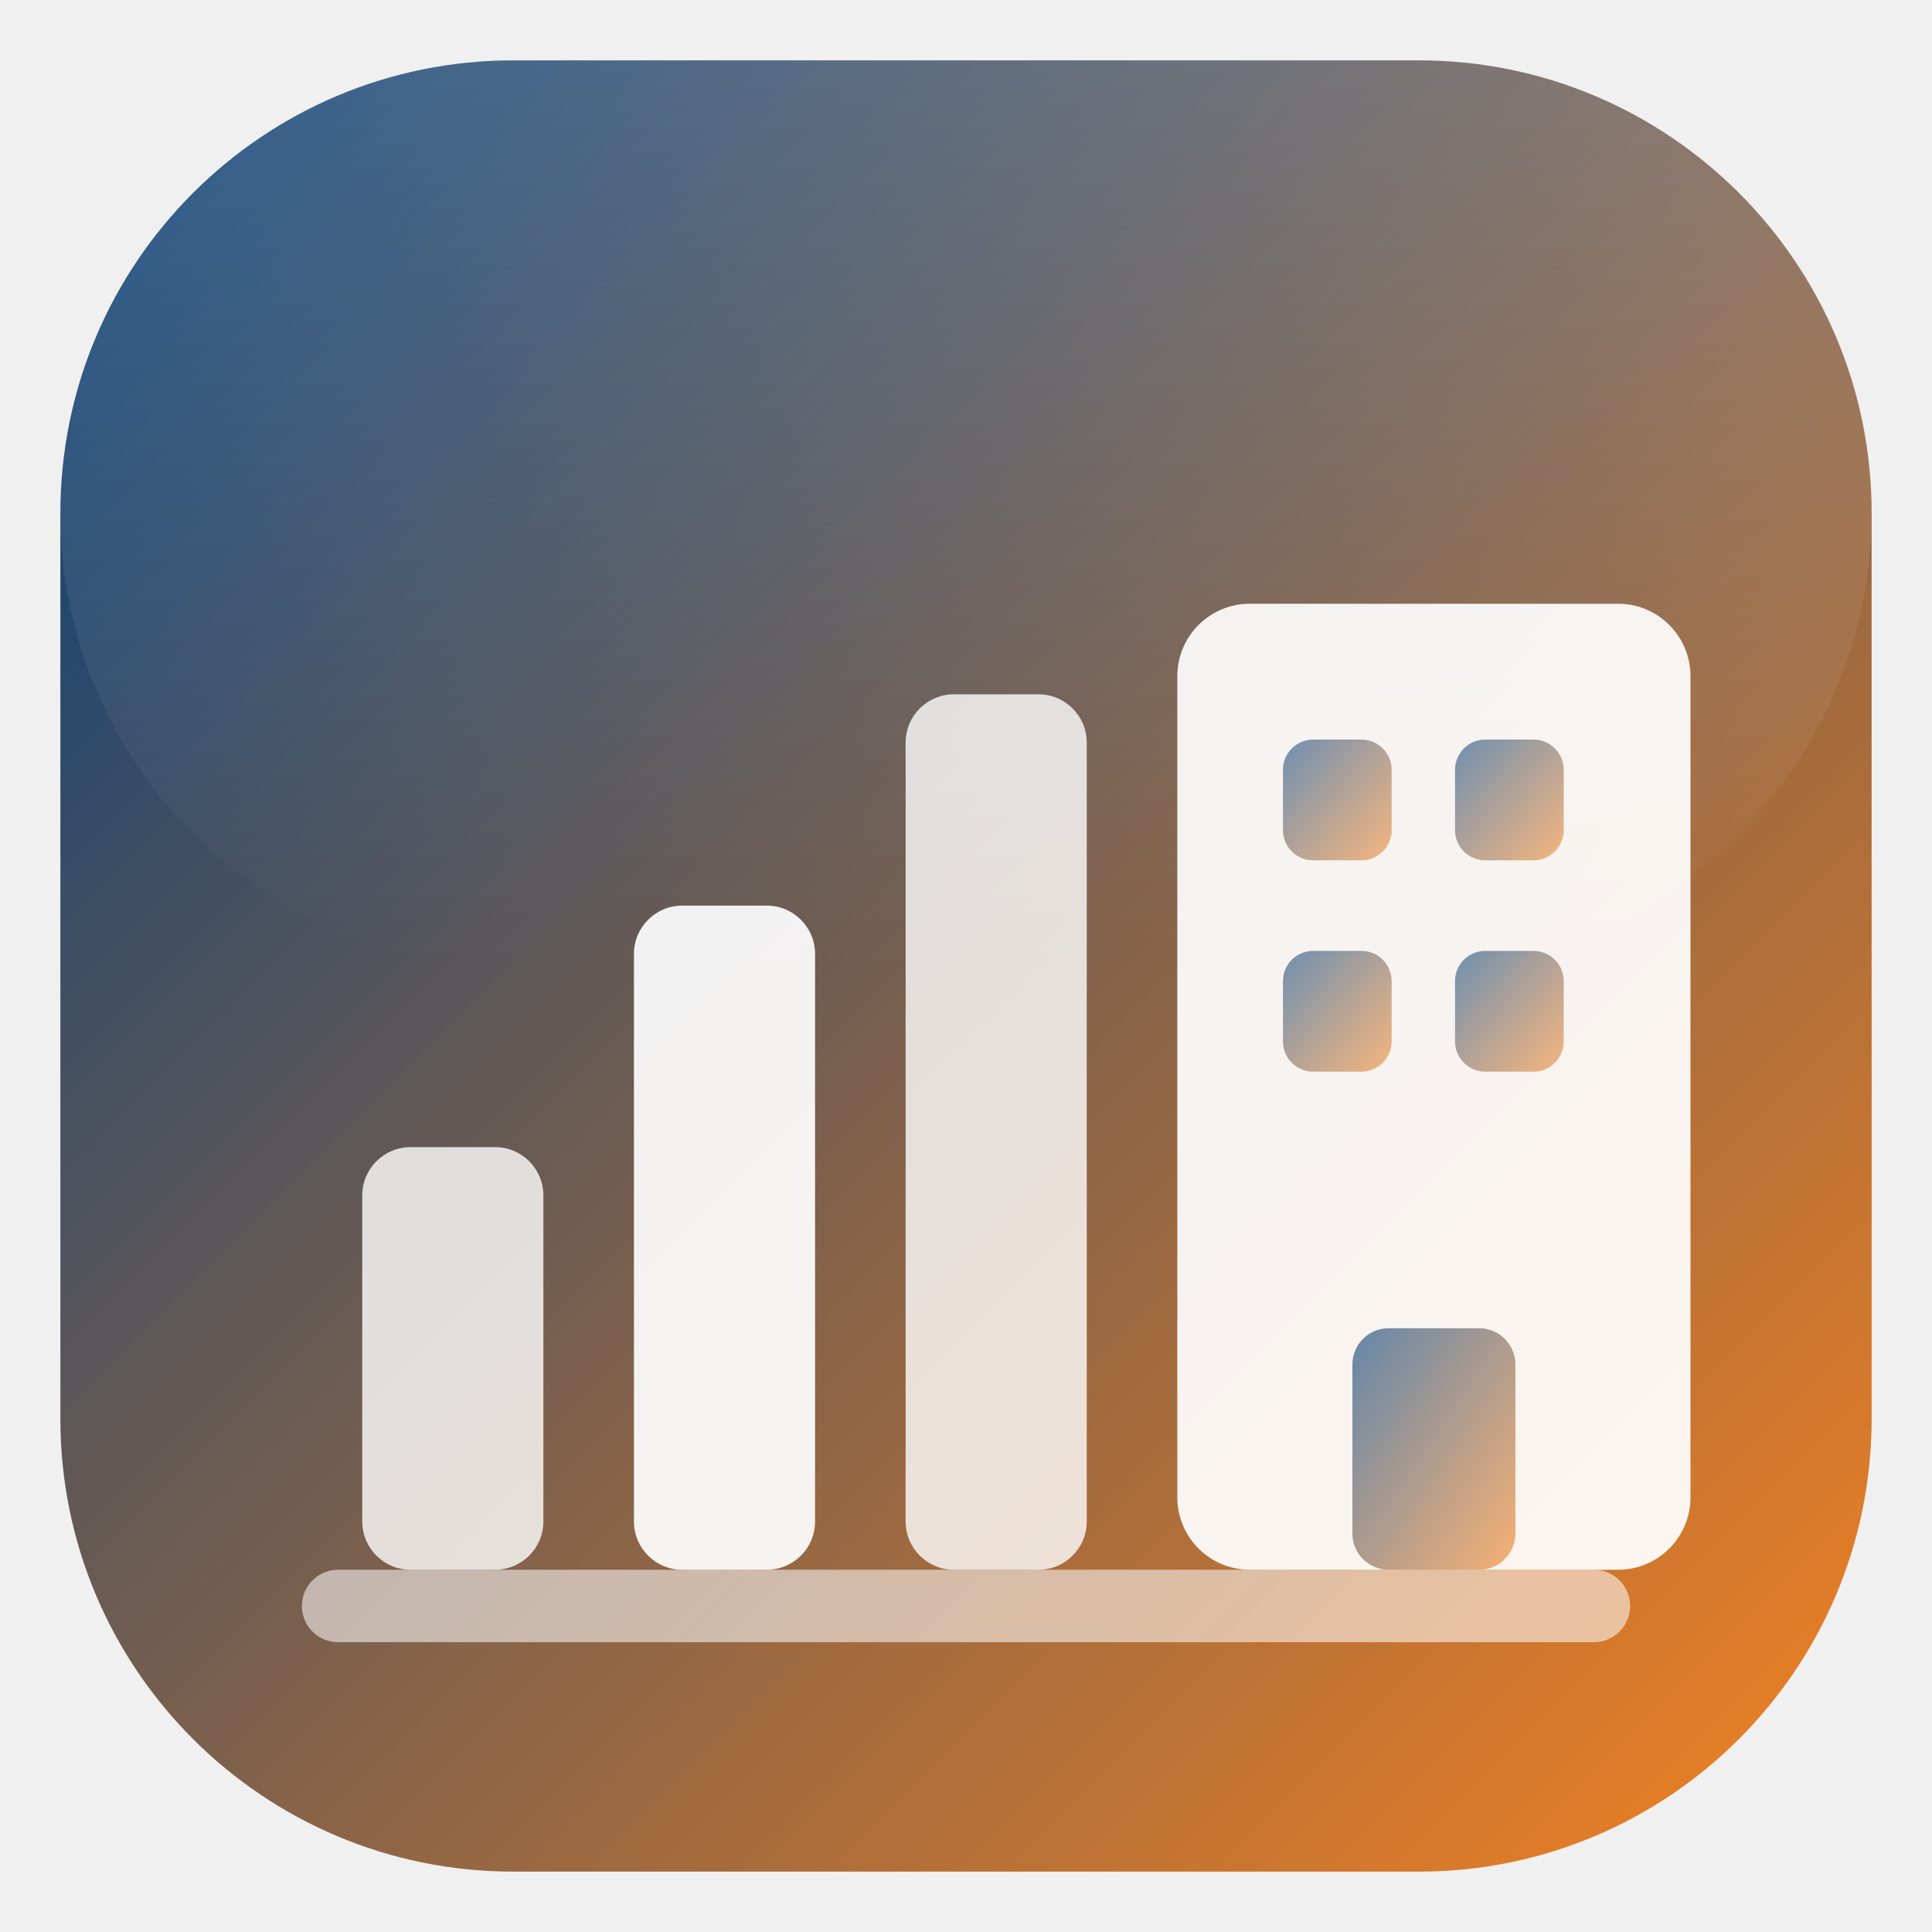
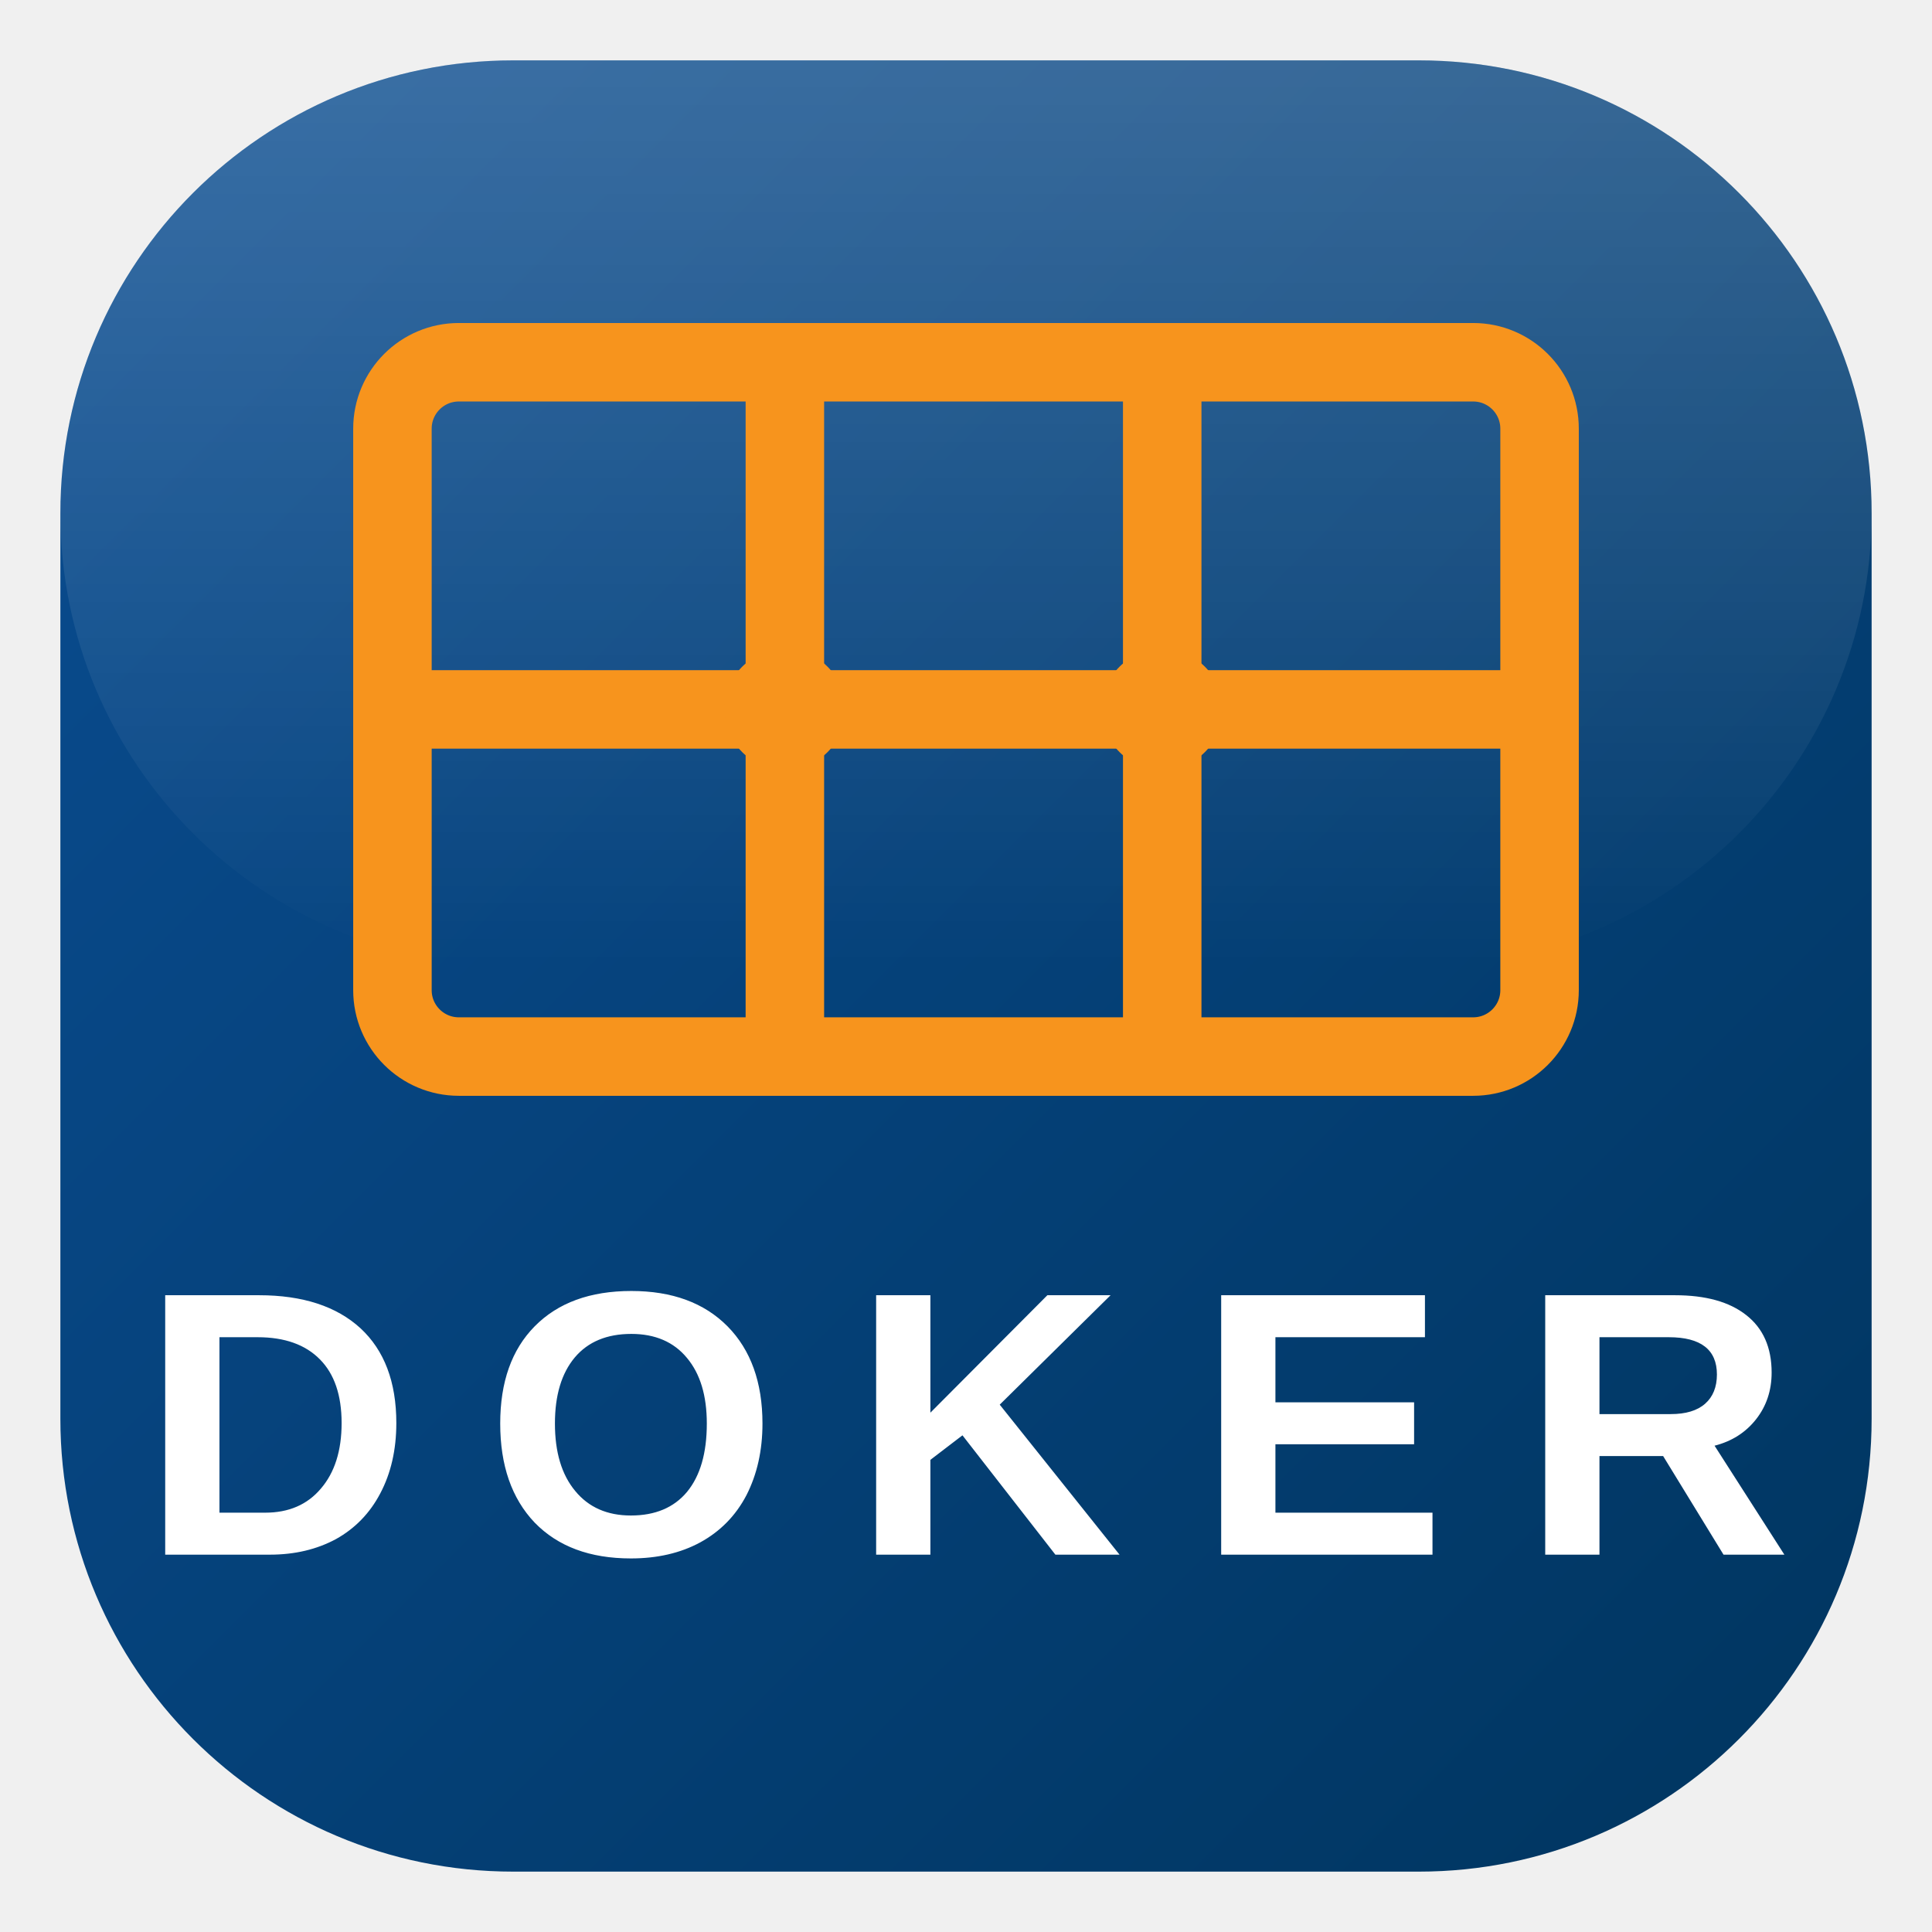
<svg xmlns="http://www.w3.org/2000/svg" viewBox="0 0 64 64" role="img" aria-label="Doker">
  <defs>
-     <linearGradient id="g_doker_formwork" x1="0" y1="0" x2="1" y2="1">
-       <stop offset="0" stop-color="#003d7a" />
-       <stop offset="1" stop-color="#f58220" />
+     <linearGradient id="dk_bg" x1="0" y1="0" x2="1" y2="1">
+       <stop offset="0" stop-color="#0a4d92" />
+       <stop offset="1" stop-color="#00355f" />
    </linearGradient>
-     <linearGradient id="s_doker_formwork" x1="0" y1="0" x2="0" y2="1">
-       <stop offset="0" stop-color="#ffffff" stop-opacity=".18" />
+     <linearGradient id="dk_sheen" x1="0" y1="0" x2="0" y2="1">
+       <stop offset="0" stop-color="#ffffff" stop-opacity=".2" />
      <stop offset="1" stop-color="#ffffff" stop-opacity="0" />
    </linearGradient>
  </defs>
-   <rect x="2" y="2" width="60" height="60" rx="15" fill="url(#g_doker_formwork)" />
-   <rect x="2" y="2" width="60" height="30" rx="15" fill="url(#s_doker_formwork)" />
-   <rect x="12" y="38" width="6" height="14" rx="1.6" fill="#fff" opacity=".80" />
-   <rect x="21" y="30" width="6" height="22" rx="1.6" fill="#fff" opacity=".92" />
-   <rect x="30" y="23" width="6" height="29" rx="1.6" fill="#fff" opacity=".80" />
-   <rect x="39" y="20" width="17" height="32" rx="2.4" fill="#fff" opacity=".92" />
-   <rect x="42.5" y="24.5" width="3.6" height="4" rx="1" fill="url(#g_doker_formwork)" opacity=".55" />
-   <rect x="48.2" y="24.5" width="3.6" height="4" rx="1" fill="url(#g_doker_formwork)" opacity=".55" />
-   <rect x="42.5" y="31.5" width="3.6" height="4" rx="1" fill="url(#g_doker_formwork)" opacity=".55" />
-   <rect x="48.2" y="31.5" width="3.6" height="4" rx="1" fill="url(#g_doker_formwork)" opacity=".55" />
-   <rect x="44.8" y="44" width="5.4" height="8" rx="1.2" fill="url(#g_doker_formwork)" opacity=".60" />
-   <rect x="10" y="52" width="44" height="2.4" rx="1.2" fill="#fff" opacity=".55" />
+   <rect x="2" y="2" width="60" height="60" rx="15" fill="url(#dk_bg)" />
+   <rect x="2" y="2" width="60" height="30" rx="15" fill="url(#dk_sheen)" />
+   <g stroke="#f7941d" stroke-width="2.6" fill="none" stroke-linejoin="round">
+     <rect x="13" y="12" width="38" height="23" rx="2.2" />
+     <line x1="26" y1="12" x2="26" y2="35" />
+     <line x1="38.5" y1="12" x2="38.5" y2="35" />
+     <line x1="13" y1="23.5" x2="51" y2="23.5" />
+   </g>
+   <circle cx="26" cy="23.5" r="2" fill="#f7941d" />
+   <circle cx="38.5" cy="23.5" r="2" fill="#f7941d" />
+   <text x="32" y="51.5" text-anchor="middle" font-family="'Segoe UI', Arial, Helvetica, sans-serif" font-weight="800" font-size="12.5" fill="#ffffff" letter-spacing="2.4">DOKER</text>
</svg>
